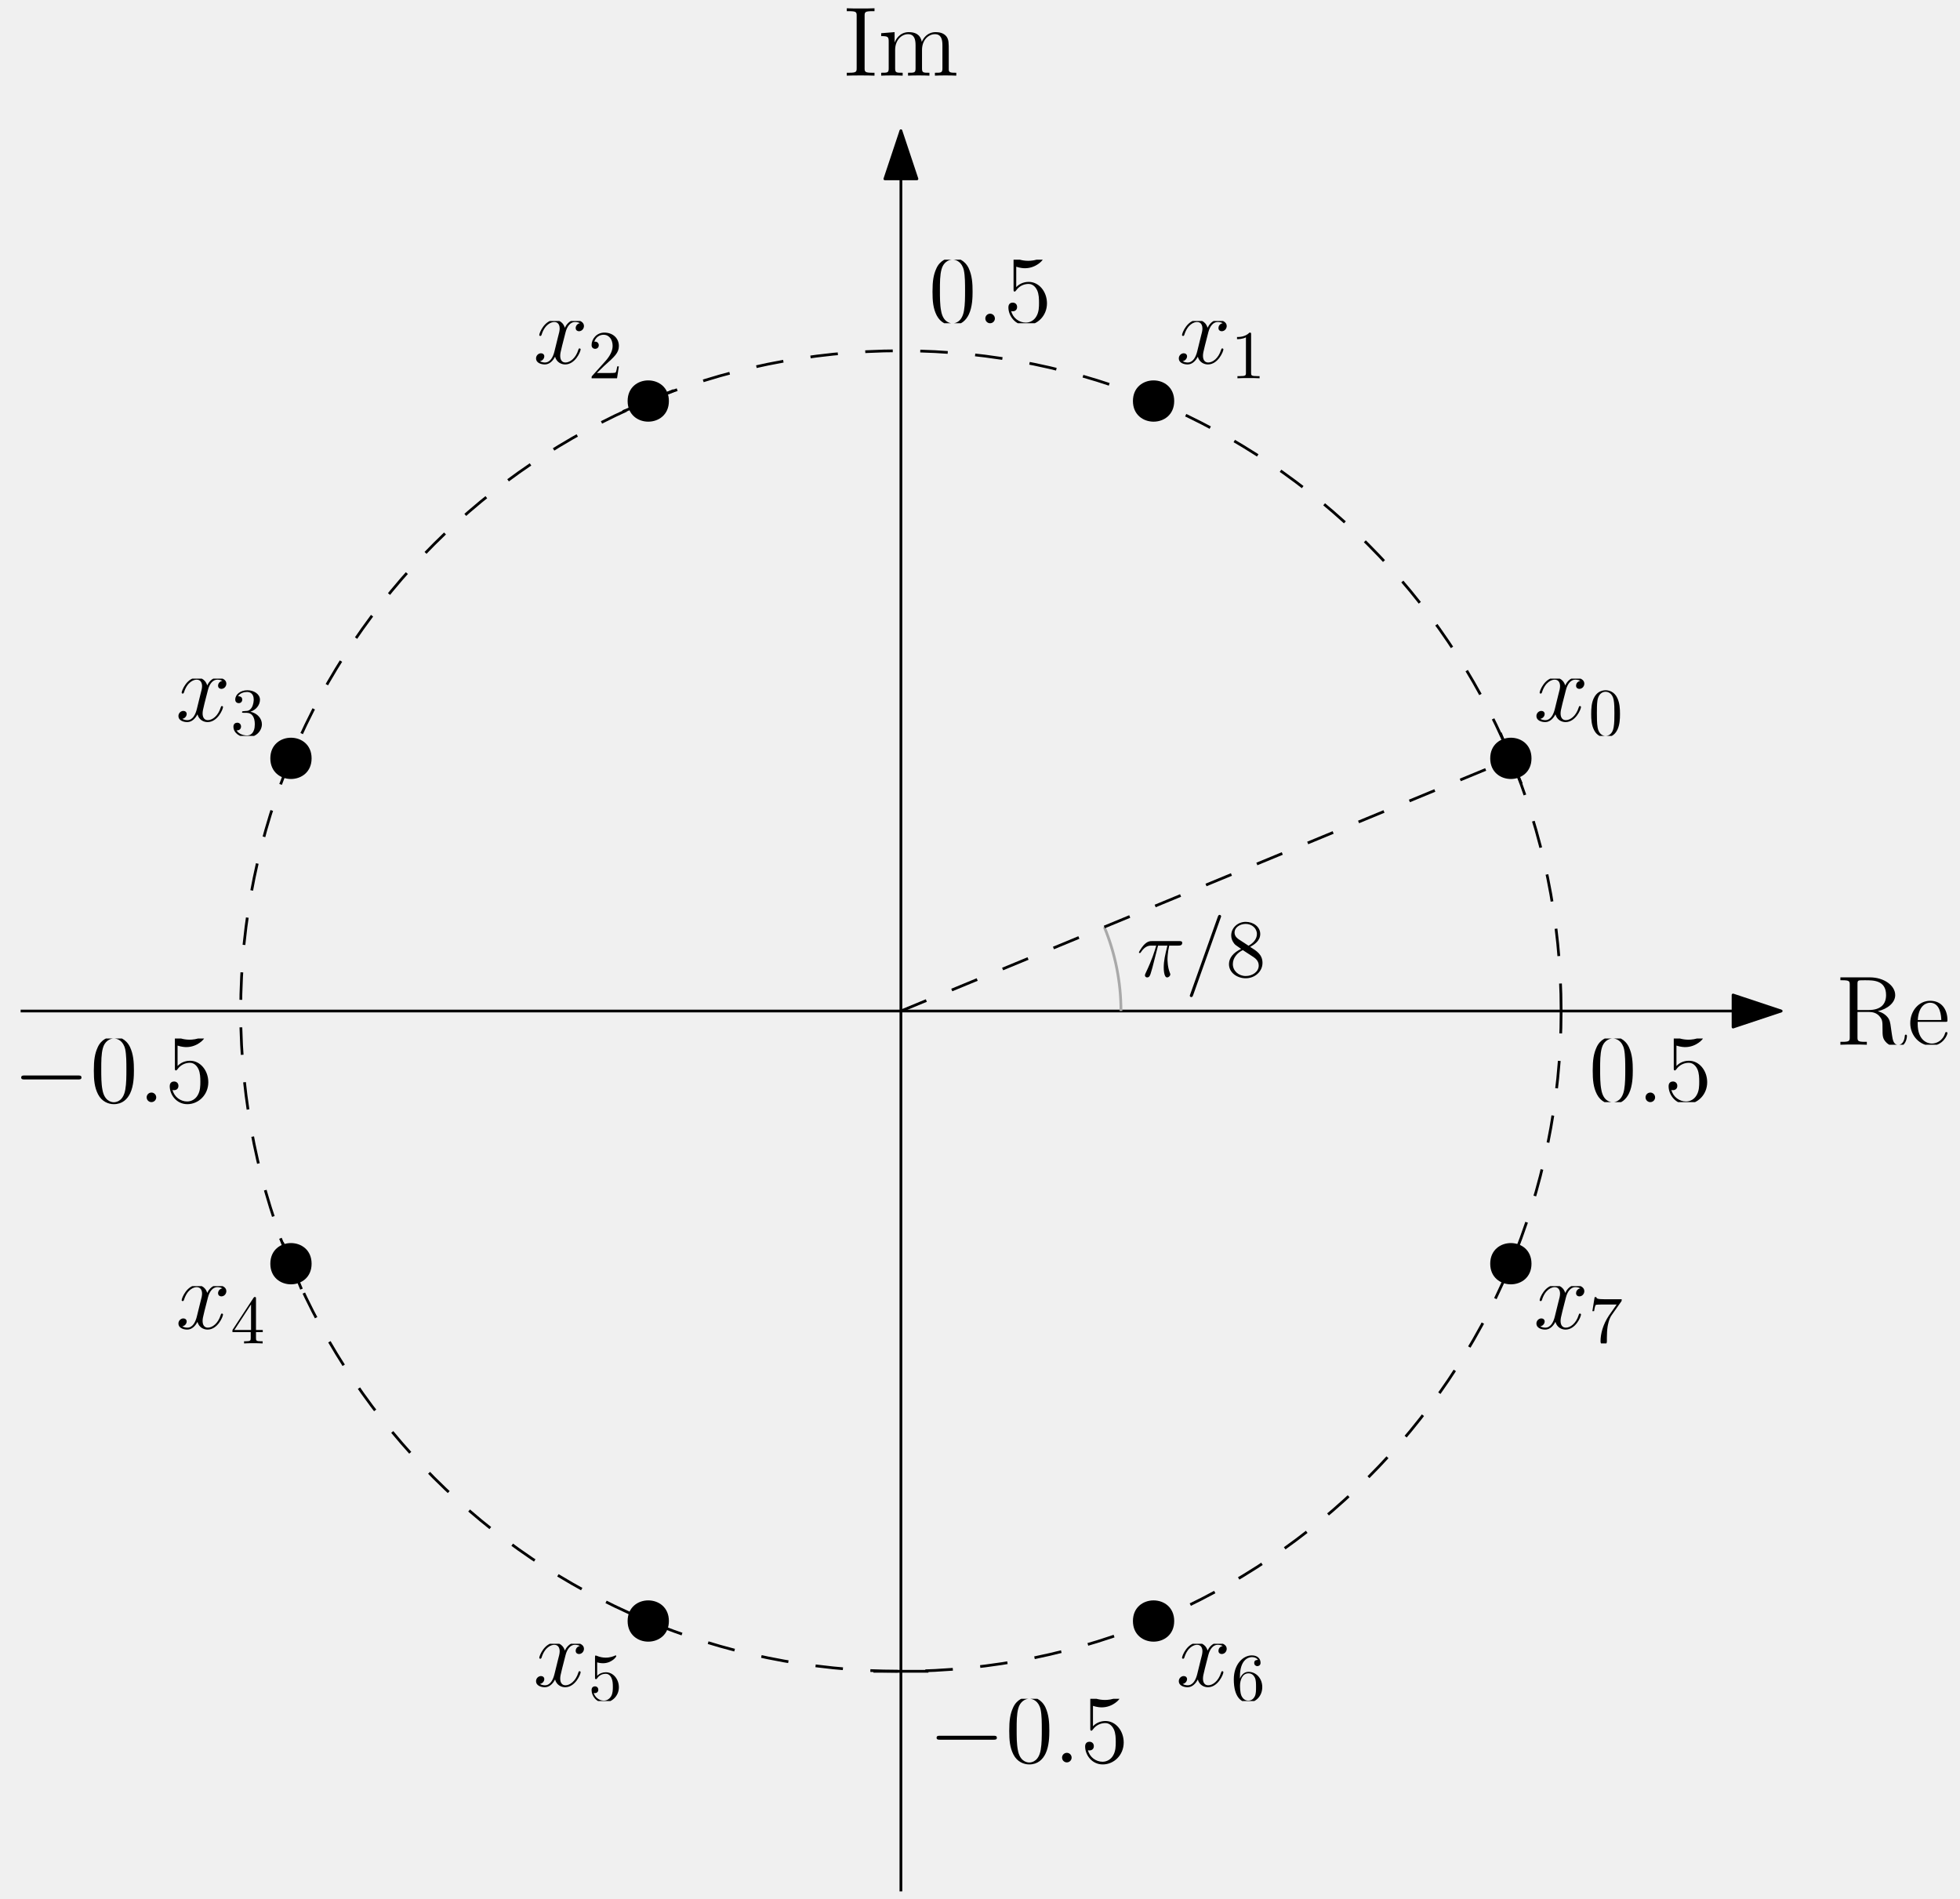
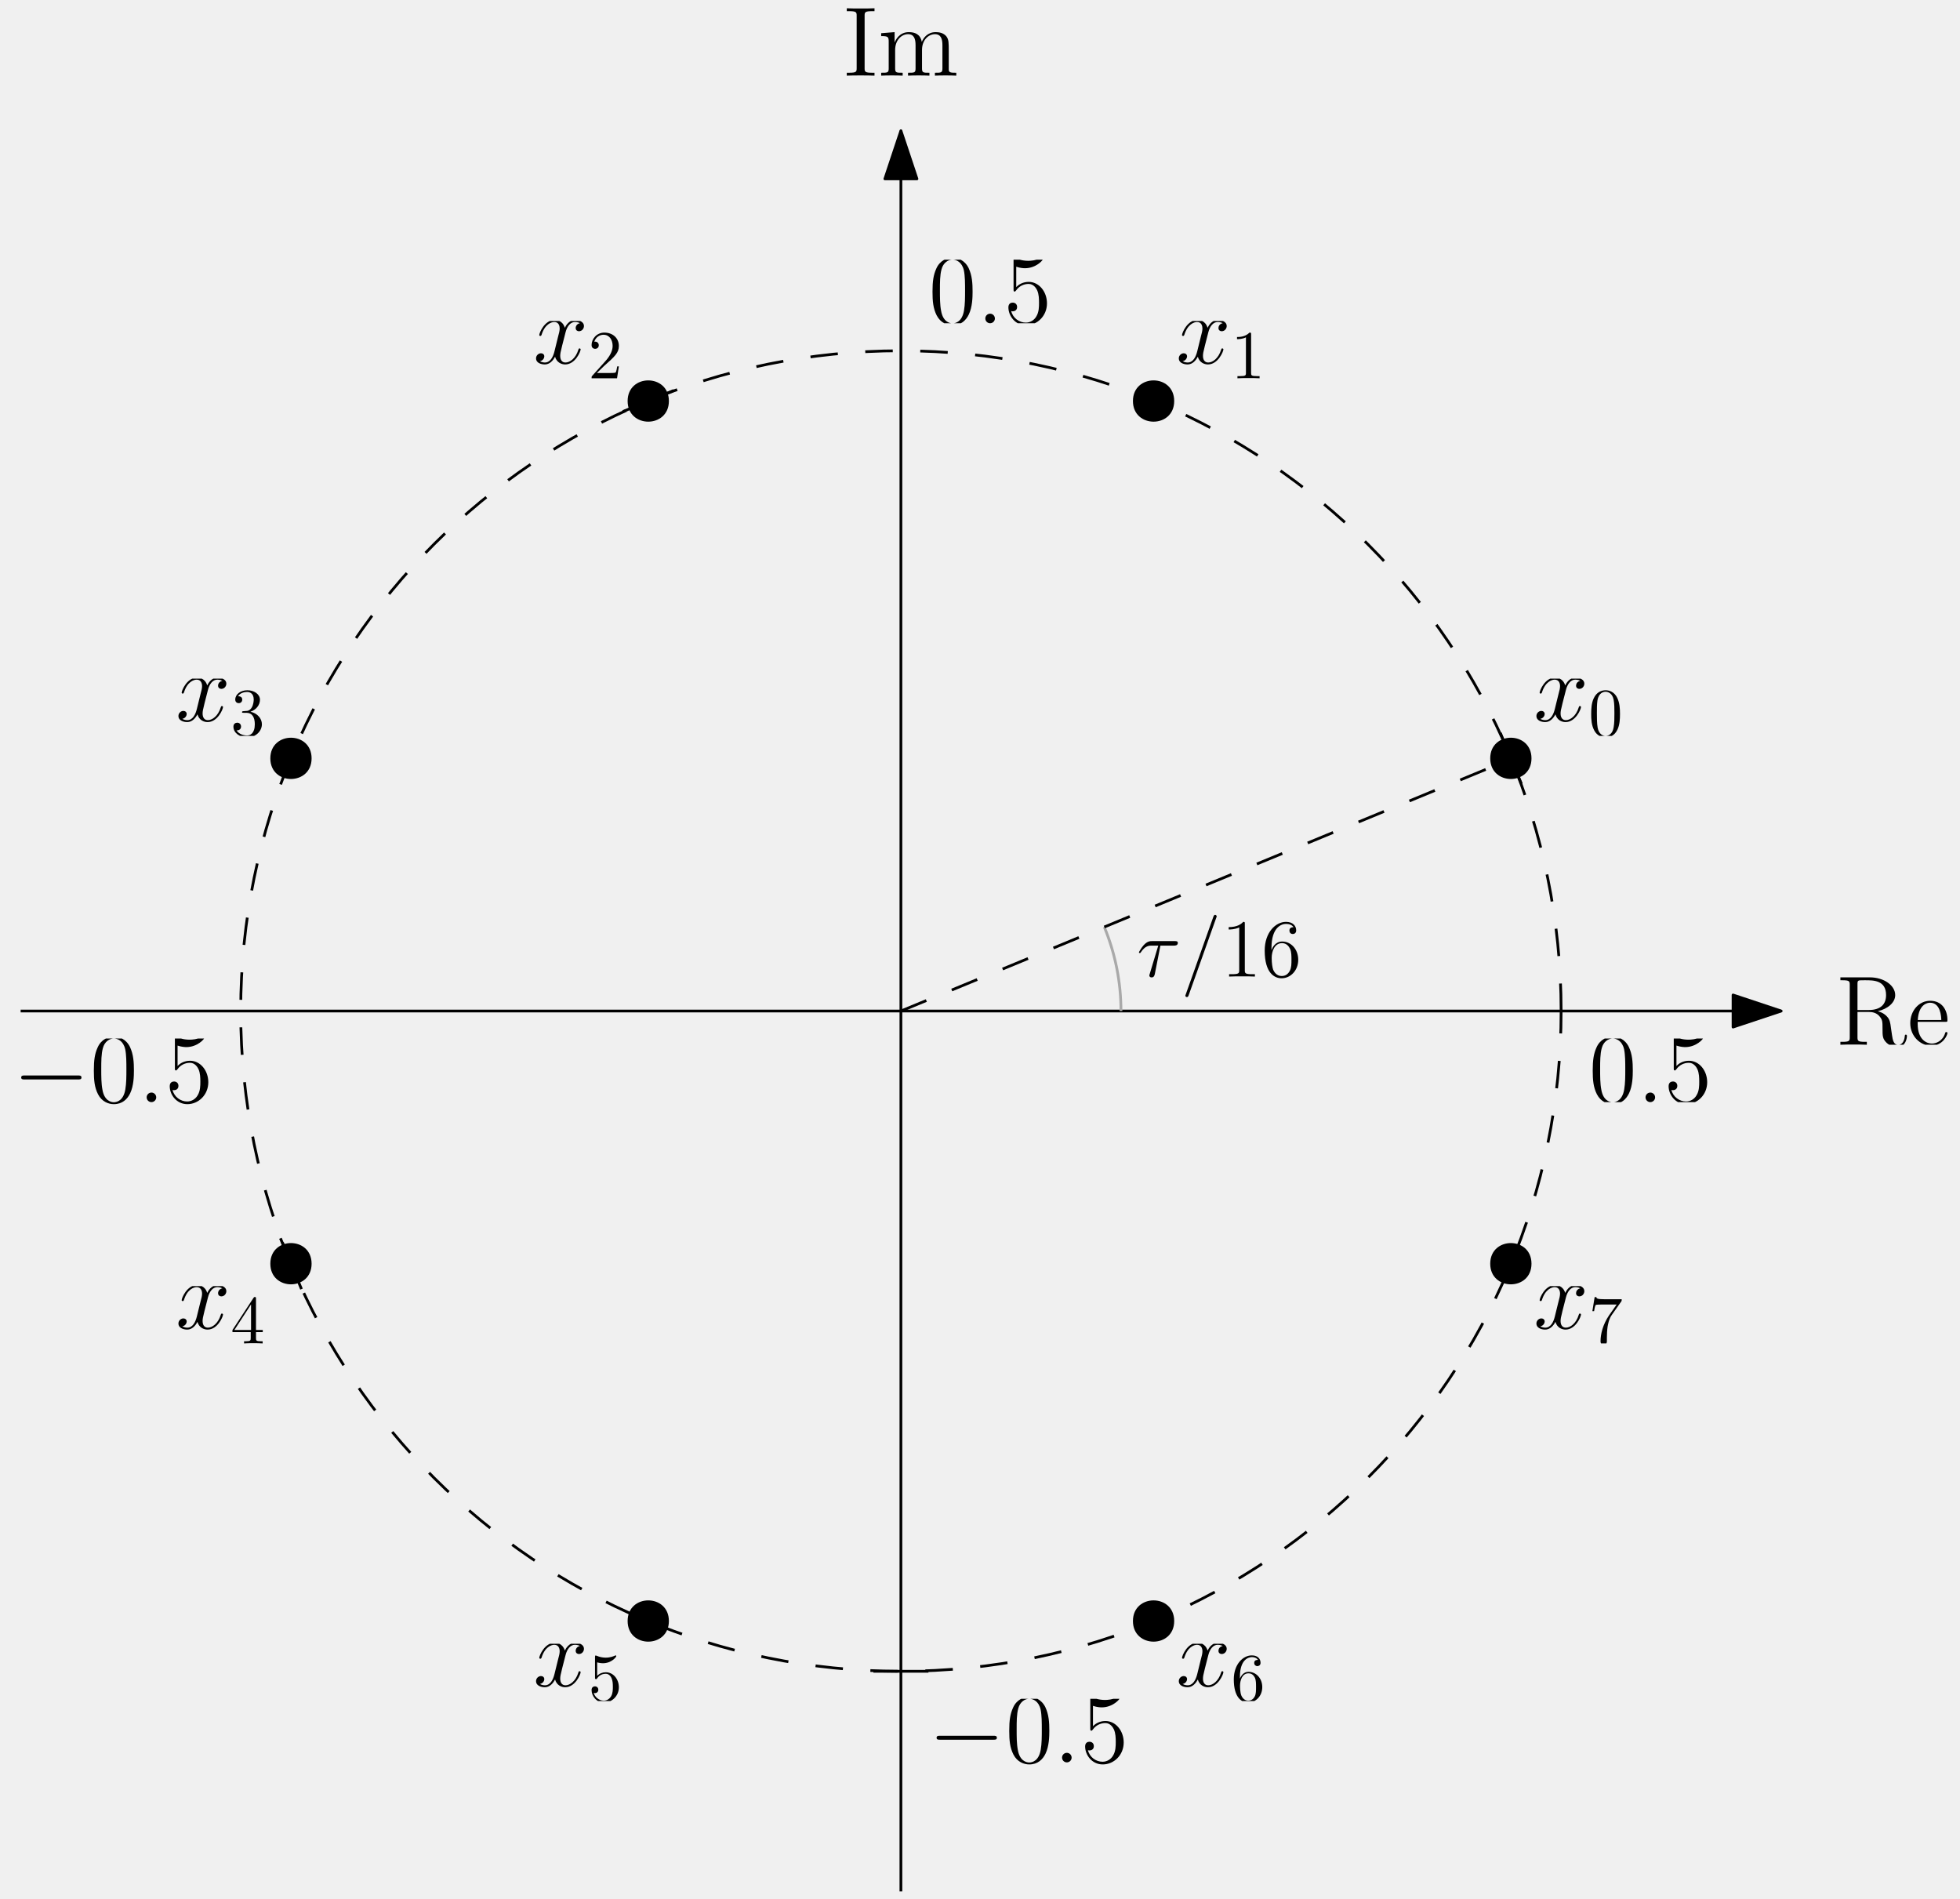
<svg xmlns="http://www.w3.org/2000/svg" xmlns:xlink="http://www.w3.org/1999/xlink" width="285" height="276" viewBox="0 0 285 276">
  <style>
      .fill { fill: black; }
      .stroke { stroke: black; }
      @media (prefers-color-scheme: dark) {
        .fill { fill: white; }
        .stroke { stroke: white; }
      }
    </style>
  <defs>
    <g>
      <g id="glyph-0-0">
        <path d="M 9.453 -3.297 C 9.703 -3.297 9.953 -3.297 9.953 -3.578 C 9.953 -3.875 9.703 -3.875 9.453 -3.875 L 1.688 -3.875 C 1.453 -3.875 1.188 -3.875 1.188 -3.578 C 1.188 -3.297 1.453 -3.297 1.688 -3.297 Z M 9.453 -3.297 " />
      </g>
      <g id="glyph-1-0">
        <path d="M 6.422 -4.594 C 6.422 -5.781 6.359 -6.938 5.844 -8.031 C 5.25 -9.219 4.219 -9.531 3.516 -9.531 C 2.688 -9.531 1.656 -9.125 1.141 -7.938 C 0.734 -7.031 0.594 -6.141 0.594 -4.594 C 0.594 -3.203 0.688 -2.156 1.203 -1.141 C 1.766 -0.047 2.75 0.297 3.5 0.297 C 4.75 0.297 5.469 -0.438 5.875 -1.281 C 6.391 -2.359 6.422 -3.766 6.422 -4.594 Z M 3.5 0.016 C 3.047 0.016 2.109 -0.25 1.844 -1.812 C 1.672 -2.672 1.672 -3.766 1.672 -4.766 C 1.672 -5.938 1.672 -7 1.906 -7.844 C 2.156 -8.812 2.891 -9.25 3.5 -9.25 C 4.047 -9.25 4.875 -8.922 5.156 -7.688 C 5.328 -6.875 5.328 -5.734 5.328 -4.766 C 5.328 -3.797 5.328 -2.719 5.172 -1.844 C 4.906 -0.266 4 0.016 3.5 0.016 Z M 3.5 0.016 " />
      </g>
      <g id="glyph-2-0">
        <path d="M 2.641 -0.688 C 2.641 -1.109 2.297 -1.391 1.953 -1.391 C 1.531 -1.391 1.25 -1.047 1.25 -0.703 C 1.25 -0.281 1.594 0 1.938 0 C 2.359 0 2.641 -0.344 2.641 -0.688 Z M 2.641 -0.688 " />
      </g>
      <g id="glyph-3-0">
        <path d="M 1.844 -8.219 C 2.453 -8.016 2.953 -8 3.109 -8 C 4.734 -8 5.766 -9.188 5.766 -9.391 C 5.766 -9.453 5.734 -9.531 5.656 -9.531 C 5.625 -9.531 5.594 -9.531 5.469 -9.469 C 4.656 -9.125 3.969 -9.078 3.594 -9.078 C 2.656 -9.078 1.984 -9.359 1.703 -9.484 C 1.609 -9.531 1.578 -9.531 1.562 -9.531 C 1.453 -9.531 1.453 -9.438 1.453 -9.203 L 1.453 -4.953 C 1.453 -4.688 1.453 -4.609 1.625 -4.609 C 1.688 -4.609 1.703 -4.625 1.844 -4.797 C 2.25 -5.375 2.922 -5.719 3.641 -5.719 C 4.406 -5.719 4.781 -5.016 4.891 -4.781 C 5.141 -4.219 5.156 -3.516 5.156 -2.969 C 5.156 -2.422 5.156 -1.609 4.75 -0.969 C 4.438 -0.438 3.875 -0.094 3.234 -0.094 C 2.297 -0.094 1.359 -0.734 1.109 -1.781 C 1.172 -1.75 1.266 -1.734 1.328 -1.734 C 1.578 -1.734 1.969 -1.875 1.969 -2.359 C 1.969 -2.766 1.688 -3 1.328 -3 C 1.078 -3 0.703 -2.875 0.703 -2.312 C 0.703 -1.094 1.672 0.297 3.266 0.297 C 4.891 0.297 6.312 -1.062 6.312 -2.891 C 6.312 -4.594 5.156 -6.016 3.656 -6.016 C 2.844 -6.016 2.203 -5.656 1.844 -5.25 Z M 1.844 -8.219 " />
      </g>
      <g id="glyph-4-0">
        <path d="M 6.422 -4.594 C 6.422 -5.781 6.359 -6.938 5.844 -8.031 C 5.25 -9.219 4.219 -9.531 3.516 -9.531 C 2.688 -9.531 1.656 -9.125 1.141 -7.938 C 0.734 -7.031 0.594 -6.141 0.594 -4.594 C 0.594 -3.203 0.688 -2.156 1.203 -1.141 C 1.766 -0.047 2.75 0.297 3.5 0.297 C 4.75 0.297 5.469 -0.438 5.875 -1.281 C 6.391 -2.359 6.422 -3.766 6.422 -4.594 Z M 3.5 0.016 C 3.047 0.016 2.109 -0.25 1.844 -1.812 C 1.672 -2.672 1.672 -3.766 1.672 -4.766 C 1.672 -5.938 1.672 -7 1.906 -7.844 C 2.156 -8.812 2.891 -9.25 3.5 -9.25 C 4.047 -9.25 4.875 -8.922 5.156 -7.688 C 5.328 -6.875 5.328 -5.734 5.328 -4.766 C 5.328 -3.797 5.328 -2.719 5.172 -1.844 C 4.906 -0.266 4 0.016 3.5 0.016 Z M 3.5 0.016 " />
      </g>
      <g id="glyph-5-0">
        <path d="M 2.641 -0.688 C 2.641 -1.109 2.297 -1.391 1.953 -1.391 C 1.531 -1.391 1.25 -1.047 1.25 -0.703 C 1.25 -0.281 1.594 0 1.938 0 C 2.359 0 2.641 -0.344 2.641 -0.688 Z M 2.641 -0.688 " />
      </g>
      <g id="glyph-6-0">
        <path d="M 1.844 -8.219 C 2.453 -8.016 2.953 -8 3.109 -8 C 4.734 -8 5.766 -9.188 5.766 -9.391 C 5.766 -9.453 5.734 -9.531 5.656 -9.531 C 5.625 -9.531 5.594 -9.531 5.469 -9.469 C 4.656 -9.125 3.969 -9.078 3.594 -9.078 C 2.656 -9.078 1.984 -9.359 1.703 -9.484 C 1.609 -9.531 1.578 -9.531 1.562 -9.531 C 1.453 -9.531 1.453 -9.438 1.453 -9.203 L 1.453 -4.953 C 1.453 -4.688 1.453 -4.609 1.625 -4.609 C 1.688 -4.609 1.703 -4.625 1.844 -4.797 C 2.25 -5.375 2.922 -5.719 3.641 -5.719 C 4.406 -5.719 4.781 -5.016 4.891 -4.781 C 5.141 -4.219 5.156 -3.516 5.156 -2.969 C 5.156 -2.422 5.156 -1.609 4.75 -0.969 C 4.438 -0.438 3.875 -0.094 3.234 -0.094 C 2.297 -0.094 1.359 -0.734 1.109 -1.781 C 1.172 -1.75 1.266 -1.734 1.328 -1.734 C 1.578 -1.734 1.969 -1.875 1.969 -2.359 C 1.969 -2.766 1.688 -3 1.328 -3 C 1.078 -3 0.703 -2.875 0.703 -2.312 C 0.703 -1.094 1.672 0.297 3.266 0.297 C 4.891 0.297 6.312 -1.062 6.312 -2.891 C 6.312 -4.594 5.156 -6.016 3.656 -6.016 C 2.844 -6.016 2.203 -5.656 1.844 -5.25 Z M 1.844 -8.219 " />
      </g>
      <g id="glyph-7-0">
        <path d="M 6.047 -4.875 C 7.469 -5.203 8.578 -6.109 8.578 -7.219 C 8.578 -8.609 6.953 -9.797 4.891 -9.797 L 0.609 -9.797 L 0.609 -9.375 L 0.891 -9.375 C 1.922 -9.375 1.969 -9.234 1.969 -8.703 L 1.969 -1.094 C 1.969 -0.562 1.922 -0.422 0.891 -0.422 L 0.609 -0.422 L 0.609 0 C 0.938 -0.031 2.109 -0.031 2.531 -0.031 C 2.938 -0.031 4.125 -0.031 4.453 0 L 4.453 -0.422 L 4.172 -0.422 C 3.141 -0.422 3.094 -0.562 3.094 -1.094 L 3.094 -4.766 L 4.766 -4.766 C 5.328 -4.766 5.859 -4.609 6.234 -4.203 C 6.734 -3.656 6.734 -3.359 6.734 -2.359 C 6.734 -1.234 6.734 -0.859 7.359 -0.25 C 7.578 -0.031 8.172 0.297 8.984 0.297 C 10.094 0.297 10.281 -0.953 10.281 -1.25 C 10.281 -1.328 10.281 -1.469 10.125 -1.469 C 9.984 -1.469 9.984 -1.375 9.969 -1.234 C 9.891 -0.375 9.484 0.016 9.016 0.016 C 8.359 0.016 8.219 -0.656 8.109 -1.422 C 8.094 -1.516 8 -2.141 7.953 -2.5 C 7.859 -3.219 7.797 -3.672 7.375 -4.109 C 7.219 -4.281 6.844 -4.656 6.047 -4.875 Z M 4.703 -5.047 L 3.094 -5.047 L 3.094 -8.812 C 3.094 -9.141 3.094 -9.312 3.406 -9.359 C 3.531 -9.375 3.953 -9.375 4.25 -9.375 C 5.406 -9.375 7.25 -9.375 7.25 -7.219 C 7.25 -5.969 6.562 -5.047 4.703 -5.047 Z M 4.703 -5.047 " />
      </g>
      <g id="glyph-7-1">
        <path d="M 5.5 -3.328 C 5.812 -3.328 5.844 -3.328 5.844 -3.594 C 5.844 -5.047 5.062 -6.391 3.328 -6.391 C 1.688 -6.391 0.438 -4.922 0.438 -3.141 C 0.438 -1.25 1.891 0.141 3.484 0.141 C 5.188 0.141 5.844 -1.406 5.844 -1.703 C 5.844 -1.797 5.766 -1.844 5.688 -1.844 C 5.562 -1.844 5.531 -1.781 5.516 -1.703 C 5.141 -0.5 4.172 -0.172 3.578 -0.172 C 2.969 -0.172 1.516 -0.578 1.516 -3.062 L 1.516 -3.328 Z M 1.531 -3.594 C 1.656 -5.859 2.906 -6.109 3.312 -6.109 C 4.844 -6.109 4.938 -4.094 4.953 -3.594 Z M 1.531 -3.594 " />
      </g>
      <g id="glyph-7-2">
        <path d="M 3.109 -8.703 C 3.109 -9.234 3.156 -9.375 4.234 -9.375 L 4.547 -9.375 L 4.547 -9.797 C 4.203 -9.766 2.969 -9.766 2.531 -9.766 C 2.109 -9.766 0.859 -9.766 0.516 -9.797 L 0.516 -9.375 L 0.828 -9.375 C 1.906 -9.375 1.953 -9.234 1.953 -8.703 L 1.953 -1.094 C 1.953 -0.562 1.906 -0.422 0.828 -0.422 L 0.516 -0.422 L 0.516 0 C 0.859 -0.031 2.094 -0.031 2.531 -0.031 C 2.953 -0.031 4.203 -0.031 4.547 0 L 4.547 -0.422 L 4.234 -0.422 C 3.156 -0.422 3.109 -0.562 3.109 -1.094 Z M 3.109 -8.703 " />
      </g>
      <g id="glyph-7-3">
        <path d="M 10.281 -3.484 C 10.281 -4.812 10.281 -5.219 9.953 -5.688 C 9.531 -6.234 8.859 -6.328 8.375 -6.328 C 7.188 -6.328 6.578 -5.469 6.359 -4.906 C 6.156 -6.016 5.375 -6.328 4.469 -6.328 C 3.078 -6.328 2.531 -5.141 2.422 -4.844 L 2.406 -4.844 L 2.406 -6.328 L 0.453 -6.172 L 0.453 -5.75 C 1.438 -5.75 1.547 -5.656 1.547 -4.953 L 1.547 -1.062 C 1.547 -0.422 1.391 -0.422 0.453 -0.422 L 0.453 0 C 0.828 -0.031 1.609 -0.031 2.016 -0.031 C 2.422 -0.031 3.203 -0.031 3.578 0 L 3.578 -0.422 C 2.656 -0.422 2.484 -0.422 2.484 -1.062 L 2.484 -3.734 C 2.484 -5.234 3.469 -6.031 4.359 -6.031 C 5.25 -6.031 5.453 -5.312 5.453 -4.438 L 5.453 -1.062 C 5.453 -0.422 5.297 -0.422 4.359 -0.422 L 4.359 0 C 4.734 -0.031 5.516 -0.031 5.906 -0.031 C 6.328 -0.031 7.094 -0.031 7.469 0 L 7.469 -0.422 C 6.562 -0.422 6.391 -0.422 6.391 -1.062 L 6.391 -3.734 C 6.391 -5.234 7.375 -6.031 8.266 -6.031 C 9.156 -6.031 9.359 -5.312 9.359 -4.438 L 9.359 -1.062 C 9.359 -0.422 9.188 -0.422 8.266 -0.422 L 8.266 0 C 8.641 -0.031 9.406 -0.031 9.812 -0.031 C 10.234 -0.031 11 -0.031 11.375 0 L 11.375 -0.422 C 10.656 -0.422 10.297 -0.422 10.281 -0.844 Z M 10.281 -3.484 " />
      </g>
      <g id="glyph-8-0">
        <path d="M 6.797 -5.859 C 6.344 -5.766 6.172 -5.422 6.172 -5.156 C 6.172 -4.812 6.438 -4.688 6.641 -4.688 C 7.078 -4.688 7.375 -5.062 7.375 -5.453 C 7.375 -6.047 6.688 -6.328 6.078 -6.328 C 5.203 -6.328 4.719 -5.469 4.594 -5.188 C 4.266 -6.266 3.375 -6.328 3.109 -6.328 C 1.656 -6.328 0.875 -4.453 0.875 -4.125 C 0.875 -4.078 0.938 -4 1.031 -4 C 1.141 -4 1.172 -4.094 1.203 -4.141 C 1.688 -5.734 2.656 -6.031 3.062 -6.031 C 3.719 -6.031 3.844 -5.438 3.844 -5.094 C 3.844 -4.781 3.766 -4.453 3.578 -3.766 L 3.094 -1.797 C 2.891 -0.938 2.469 -0.141 1.703 -0.141 C 1.641 -0.141 1.281 -0.141 0.969 -0.328 C 1.484 -0.438 1.609 -0.859 1.609 -1.031 C 1.609 -1.312 1.391 -1.484 1.125 -1.484 C 0.781 -1.484 0.406 -1.188 0.406 -0.734 C 0.406 -0.125 1.078 0.141 1.688 0.141 C 2.375 0.141 2.875 -0.406 3.172 -0.984 C 3.406 -0.141 4.109 0.141 4.641 0.141 C 6.109 0.141 6.891 -1.734 6.891 -2.047 C 6.891 -2.125 6.828 -2.188 6.734 -2.188 C 6.609 -2.188 6.594 -2.109 6.562 -2 C 6.172 -0.734 5.328 -0.141 4.688 -0.141 C 4.188 -0.141 3.922 -0.516 3.922 -1.109 C 3.922 -1.422 3.969 -1.656 4.203 -2.594 L 4.703 -4.547 C 4.922 -5.406 5.406 -6.031 6.062 -6.031 C 6.094 -6.031 6.5 -6.031 6.797 -5.859 Z M 6.797 -5.859 " />
      </g>
      <g id="glyph-9-0">
        <path d="M 4.578 -3.188 C 4.578 -3.984 4.531 -4.781 4.188 -5.516 C 3.734 -6.484 2.906 -6.641 2.5 -6.641 C 1.891 -6.641 1.172 -6.375 0.75 -5.453 C 0.438 -4.766 0.391 -3.984 0.391 -3.188 C 0.391 -2.438 0.422 -1.547 0.844 -0.781 C 1.266 0.016 2 0.219 2.484 0.219 C 3.016 0.219 3.781 0.016 4.219 -0.938 C 4.531 -1.625 4.578 -2.406 4.578 -3.188 Z M 2.484 0 C 2.094 0 1.5 -0.25 1.328 -1.203 C 1.219 -1.797 1.219 -2.719 1.219 -3.312 C 1.219 -3.953 1.219 -4.609 1.297 -5.141 C 1.484 -6.328 2.234 -6.422 2.484 -6.422 C 2.812 -6.422 3.469 -6.234 3.656 -5.25 C 3.766 -4.688 3.766 -3.938 3.766 -3.312 C 3.766 -2.562 3.766 -1.891 3.656 -1.25 C 3.5 -0.297 2.938 0 2.484 0 Z M 2.484 0 " />
      </g>
      <g id="glyph-9-1">
        <path d="M 2.938 -6.375 C 2.938 -6.625 2.938 -6.641 2.703 -6.641 C 2.078 -6 1.203 -6 0.891 -6 L 0.891 -5.688 C 1.094 -5.688 1.672 -5.688 2.188 -5.953 L 2.188 -0.781 C 2.188 -0.422 2.156 -0.312 1.266 -0.312 L 0.953 -0.312 L 0.953 0 C 1.297 -0.031 2.156 -0.031 2.562 -0.031 C 2.953 -0.031 3.828 -0.031 4.172 0 L 4.172 -0.312 L 3.859 -0.312 C 2.953 -0.312 2.938 -0.422 2.938 -0.781 Z M 2.938 -6.375 " />
      </g>
      <g id="glyph-9-2">
        <path d="M 1.266 -0.766 L 2.328 -1.797 C 3.875 -3.172 4.469 -3.703 4.469 -4.703 C 4.469 -5.844 3.578 -6.641 2.359 -6.641 C 1.234 -6.641 0.5 -5.719 0.5 -4.828 C 0.5 -4.281 1 -4.281 1.031 -4.281 C 1.203 -4.281 1.547 -4.391 1.547 -4.812 C 1.547 -5.062 1.359 -5.328 1.016 -5.328 C 0.938 -5.328 0.922 -5.328 0.891 -5.312 C 1.109 -5.969 1.656 -6.328 2.234 -6.328 C 3.141 -6.328 3.562 -5.516 3.562 -4.703 C 3.562 -3.906 3.078 -3.125 2.516 -2.5 L 0.609 -0.375 C 0.5 -0.266 0.5 -0.234 0.5 0 L 4.203 0 L 4.469 -1.734 L 4.234 -1.734 C 4.172 -1.438 4.109 -1 4 -0.844 C 3.938 -0.766 3.281 -0.766 3.062 -0.766 Z M 1.266 -0.766 " />
      </g>
      <g id="glyph-9-3">
        <path d="M 2.891 -3.516 C 3.703 -3.781 4.281 -4.469 4.281 -5.266 C 4.281 -6.078 3.406 -6.641 2.453 -6.641 C 1.453 -6.641 0.688 -6.047 0.688 -5.281 C 0.688 -4.953 0.906 -4.766 1.203 -4.766 C 1.5 -4.766 1.703 -4.984 1.703 -5.281 C 1.703 -5.766 1.234 -5.766 1.094 -5.766 C 1.391 -6.266 2.047 -6.391 2.406 -6.391 C 2.828 -6.391 3.375 -6.172 3.375 -5.281 C 3.375 -5.156 3.344 -4.578 3.094 -4.141 C 2.797 -3.656 2.453 -3.625 2.203 -3.625 C 2.125 -3.609 1.891 -3.594 1.812 -3.594 C 1.734 -3.578 1.672 -3.562 1.672 -3.469 C 1.672 -3.359 1.734 -3.359 1.906 -3.359 L 2.344 -3.359 C 3.156 -3.359 3.531 -2.688 3.531 -1.703 C 3.531 -0.344 2.844 -0.062 2.406 -0.062 C 1.969 -0.062 1.219 -0.234 0.875 -0.812 C 1.219 -0.766 1.531 -0.984 1.531 -1.359 C 1.531 -1.719 1.266 -1.922 0.984 -1.922 C 0.734 -1.922 0.422 -1.781 0.422 -1.344 C 0.422 -0.438 1.344 0.219 2.438 0.219 C 3.656 0.219 4.562 -0.688 4.562 -1.703 C 4.562 -2.516 3.922 -3.297 2.891 -3.516 Z M 2.891 -3.516 " />
      </g>
      <g id="glyph-9-4">
        <path d="M 2.938 -1.641 L 2.938 -0.781 C 2.938 -0.422 2.906 -0.312 2.172 -0.312 L 1.969 -0.312 L 1.969 0 C 2.375 -0.031 2.891 -0.031 3.312 -0.031 C 3.734 -0.031 4.25 -0.031 4.672 0 L 4.672 -0.312 L 4.453 -0.312 C 3.719 -0.312 3.703 -0.422 3.703 -0.781 L 3.703 -1.641 L 4.688 -1.641 L 4.688 -1.953 L 3.703 -1.953 L 3.703 -6.484 C 3.703 -6.688 3.703 -6.75 3.531 -6.75 C 3.453 -6.75 3.422 -6.75 3.344 -6.625 L 0.281 -1.953 L 0.281 -1.641 Z M 2.984 -1.953 L 0.562 -1.953 L 2.984 -5.672 Z M 2.984 -1.953 " />
      </g>
      <g id="glyph-9-5">
        <path d="M 4.469 -2 C 4.469 -3.188 3.656 -4.188 2.578 -4.188 C 2.109 -4.188 1.672 -4.031 1.312 -3.672 L 1.312 -5.625 C 1.516 -5.562 1.844 -5.5 2.156 -5.5 C 3.391 -5.5 4.094 -6.406 4.094 -6.531 C 4.094 -6.594 4.062 -6.641 3.984 -6.641 C 3.984 -6.641 3.953 -6.641 3.906 -6.609 C 3.703 -6.516 3.219 -6.312 2.547 -6.312 C 2.156 -6.312 1.688 -6.391 1.219 -6.594 C 1.141 -6.625 1.125 -6.625 1.109 -6.625 C 1 -6.625 1 -6.547 1 -6.391 L 1 -3.438 C 1 -3.266 1 -3.188 1.141 -3.188 C 1.219 -3.188 1.234 -3.203 1.281 -3.266 C 1.391 -3.422 1.75 -3.969 2.562 -3.969 C 3.078 -3.969 3.328 -3.516 3.406 -3.328 C 3.562 -2.953 3.594 -2.578 3.594 -2.078 C 3.594 -1.719 3.594 -1.125 3.344 -0.703 C 3.109 -0.312 2.734 -0.062 2.281 -0.062 C 1.562 -0.062 0.984 -0.594 0.812 -1.172 C 0.844 -1.172 0.875 -1.156 0.984 -1.156 C 1.312 -1.156 1.484 -1.406 1.484 -1.641 C 1.484 -1.891 1.312 -2.141 0.984 -2.141 C 0.844 -2.141 0.5 -2.062 0.5 -1.609 C 0.5 -0.75 1.188 0.219 2.297 0.219 C 3.453 0.219 4.469 -0.734 4.469 -2 Z M 4.469 -2 " />
      </g>
      <g id="glyph-9-6">
        <path d="M 1.312 -3.266 L 1.312 -3.516 C 1.312 -6.031 2.547 -6.391 3.062 -6.391 C 3.297 -6.391 3.719 -6.328 3.938 -5.984 C 3.781 -5.984 3.391 -5.984 3.391 -5.547 C 3.391 -5.234 3.625 -5.078 3.844 -5.078 C 4 -5.078 4.312 -5.172 4.312 -5.562 C 4.312 -6.156 3.875 -6.641 3.047 -6.641 C 1.766 -6.641 0.422 -5.359 0.422 -3.156 C 0.422 -0.484 1.578 0.219 2.5 0.219 C 3.609 0.219 4.562 -0.719 4.562 -2.031 C 4.562 -3.297 3.672 -4.25 2.562 -4.25 C 1.891 -4.25 1.516 -3.75 1.312 -3.266 Z M 2.5 -0.062 C 1.875 -0.062 1.578 -0.656 1.516 -0.812 C 1.328 -1.281 1.328 -2.078 1.328 -2.25 C 1.328 -3.031 1.656 -4.031 2.547 -4.031 C 2.719 -4.031 3.172 -4.031 3.484 -3.406 C 3.656 -3.047 3.656 -2.531 3.656 -2.047 C 3.656 -1.562 3.656 -1.062 3.484 -0.703 C 3.188 -0.109 2.734 -0.062 2.5 -0.062 Z M 2.5 -0.062 " />
      </g>
      <g id="glyph-9-7">
        <path d="M 4.75 -6.078 C 4.828 -6.188 4.828 -6.203 4.828 -6.422 L 2.406 -6.422 C 1.203 -6.422 1.172 -6.547 1.141 -6.734 L 0.891 -6.734 L 0.562 -4.688 L 0.812 -4.688 C 0.844 -4.844 0.922 -5.469 1.062 -5.594 C 1.125 -5.656 1.906 -5.656 2.031 -5.656 L 4.094 -5.656 C 3.984 -5.5 3.203 -4.406 2.984 -4.078 C 2.078 -2.734 1.75 -1.344 1.75 -0.328 C 1.75 -0.234 1.75 0.219 2.219 0.219 C 2.672 0.219 2.672 -0.234 2.672 -0.328 L 2.672 -0.844 C 2.672 -1.391 2.703 -1.938 2.781 -2.469 C 2.828 -2.703 2.953 -3.562 3.406 -4.172 Z M 4.75 -6.078 " />
      </g>
      <g id="glyph-10-0">
-         <path d="M 3.094 -4.5 L 4.453 -4.5 C 4.125 -3.172 3.922 -2.297 3.922 -1.344 C 3.922 -1.172 3.922 0.125 4.406 0.125 C 4.656 0.125 4.875 -0.109 4.875 -0.312 C 4.875 -0.375 4.875 -0.391 4.797 -0.578 C 4.469 -1.406 4.469 -2.422 4.469 -2.516 C 4.469 -2.578 4.469 -3.438 4.719 -4.5 L 6.062 -4.5 C 6.219 -4.5 6.609 -4.5 6.609 -4.891 C 6.609 -5.156 6.391 -5.156 6.172 -5.156 L 2.234 -5.156 C 1.953 -5.156 1.547 -5.156 1 -4.562 C 0.688 -4.219 0.312 -3.578 0.312 -3.516 C 0.312 -3.438 0.375 -3.422 0.438 -3.422 C 0.531 -3.422 0.531 -3.453 0.594 -3.531 C 1.219 -4.5 1.844 -4.5 2.141 -4.5 L 2.828 -4.5 C 2.562 -3.609 2.266 -2.562 1.281 -0.484 C 1.188 -0.281 1.188 -0.266 1.188 -0.188 C 1.188 0.062 1.406 0.125 1.5 0.125 C 1.859 0.125 1.953 -0.188 2.094 -0.688 C 2.281 -1.297 2.281 -1.328 2.406 -1.812 Z M 3.094 -4.5 " />
+         <path d="M 3.438 -4.5 L 5.422 -4.5 C 5.562 -4.5 5.969 -4.5 5.969 -4.891 C 5.969 -5.156 5.734 -5.156 5.516 -5.156 L 2.234 -5.156 C 1.953 -5.156 1.547 -5.156 1 -4.562 C 0.688 -4.219 0.312 -3.578 0.312 -3.516 C 0.312 -3.438 0.375 -3.422 0.438 -3.422 C 0.531 -3.422 0.531 -3.453 0.594 -3.531 C 1.219 -4.5 1.844 -4.5 2.141 -4.5 L 3.125 -4.5 L 1.891 -0.406 C 1.828 -0.234 1.828 -0.203 1.828 -0.172 C 1.828 -0.031 1.906 0.125 2.156 0.125 C 2.516 0.125 2.578 -0.188 2.625 -0.375 Z M 3.438 -4.5 " />
      </g>
      <g id="glyph-10-1">
        <path d="M 5.125 -8.516 C 5.125 -8.531 5.203 -8.719 5.203 -8.734 C 5.203 -8.875 5.078 -8.969 4.984 -8.969 C 4.922 -8.969 4.812 -8.969 4.719 -8.703 L 0.719 2.547 C 0.719 2.562 0.641 2.734 0.641 2.766 C 0.641 2.906 0.766 2.984 0.859 2.984 C 0.938 2.984 1.047 2.969 1.125 2.719 Z M 5.125 -8.516 " />
      </g>
      <g id="glyph-11-0">
-         <path d="M 3.562 -4.312 C 4.156 -4.641 5.031 -5.188 5.031 -6.188 C 5.031 -7.234 4.031 -7.953 2.922 -7.953 C 1.75 -7.953 0.812 -7.078 0.812 -5.984 C 0.812 -5.578 0.938 -5.172 1.266 -4.766 C 1.406 -4.609 1.406 -4.609 2.25 -4.016 C 1.094 -3.484 0.484 -2.672 0.484 -1.812 C 0.484 -0.531 1.703 0.25 2.922 0.25 C 4.25 0.25 5.359 -0.734 5.359 -1.984 C 5.359 -3.203 4.5 -3.734 3.562 -4.312 Z M 1.938 -5.391 C 1.781 -5.5 1.297 -5.812 1.297 -6.391 C 1.297 -7.172 2.109 -7.656 2.922 -7.656 C 3.781 -7.656 4.547 -7.047 4.547 -6.188 C 4.547 -5.453 4.016 -4.859 3.328 -4.484 Z M 2.5 -3.844 L 3.938 -2.906 C 4.25 -2.703 4.812 -2.328 4.812 -1.609 C 4.812 -0.688 3.891 -0.078 2.922 -0.078 C 1.906 -0.078 1.047 -0.812 1.047 -1.812 C 1.047 -2.734 1.719 -3.484 2.5 -3.844 Z M 2.5 -3.844 " />
+         <path d="M 3.438 -7.656 C 3.438 -7.938 3.438 -7.953 3.203 -7.953 C 2.922 -7.625 2.312 -7.188 1.094 -7.188 L 1.094 -6.844 C 1.359 -6.844 1.953 -6.844 2.625 -7.141 L 2.625 -0.922 C 2.625 -0.484 2.578 -0.344 1.531 -0.344 L 1.156 -0.344 L 1.156 0 C 1.484 -0.031 2.641 -0.031 3.031 -0.031 C 3.438 -0.031 4.578 -0.031 4.906 0 L 4.906 -0.344 L 4.531 -0.344 C 3.484 -0.344 3.438 -0.484 3.438 -0.922 Z M 3.438 -7.656 " />
+       </g>
+       <g id="glyph-11-1">
+         <path d="M 1.469 -4.156 C 1.469 -7.188 2.938 -7.656 3.578 -7.656 C 4.016 -7.656 4.453 -7.531 4.672 -7.172 C 4.531 -7.172 4.078 -7.172 4.078 -6.688 C 4.078 -6.422 4.25 -6.188 4.562 -6.188 C 4.859 -6.188 5.062 -6.375 5.062 -6.719 C 5.062 -7.344 4.609 -7.953 3.578 -7.953 C 2.062 -7.953 0.484 -6.406 0.484 -3.781 C 0.484 -0.484 1.922 0.25 2.938 0.25 C 4.25 0.25 5.359 -0.891 5.359 -2.438 C 5.359 -4.031 4.25 -5.094 3.047 -5.094 C 1.984 -5.094 1.594 -4.172 1.469 -3.844 Z M 2.938 -0.078 C 2.188 -0.078 1.828 -0.734 1.719 -0.984 C 1.609 -1.297 1.5 -1.891 1.5 -2.719 C 1.5 -3.672 1.922 -4.859 3 -4.859 C 3.656 -4.859 4 -4.406 4.188 -4 C 4.375 -3.562 4.375 -2.969 4.375 -2.453 C 4.375 -1.844 4.375 -1.297 4.141 -0.844 C 3.844 -0.281 3.422 -0.078 2.938 -0.078 Z M 2.938 -0.078 " />
      </g>
    </g>
    <clipPath id="clip-0">
      <path clip-rule="nonzero" d="M 13 151 L 20 151 L 20 161 L 13 161 Z M 13 151 " />
    </clipPath>
    <clipPath id="clip-1">
      <path clip-rule="nonzero" d="M 24 151 L 31 151 L 31 161 L 24 161 Z M 24 151 " />
    </clipPath>
    <clipPath id="clip-2">
      <path clip-rule="nonzero" d="M 231 151 L 238 151 L 238 160.246 L 231 160.246 Z M 231 151 " />
    </clipPath>
    <clipPath id="clip-3">
      <path clip-rule="nonzero" d="M 239 158 L 241 158 L 241 160.246 L 239 160.246 Z M 239 158 " />
    </clipPath>
    <clipPath id="clip-4">
      <path clip-rule="nonzero" d="M 242 151 L 248.949 151 L 248.949 160.246 L 242 160.246 Z M 242 151 " />
    </clipPath>
    <clipPath id="clip-5">
      <path clip-rule="nonzero" d="M 135 37.754 L 142 37.754 L 142 47 L 135 47 Z M 135 37.754 " />
    </clipPath>
    <clipPath id="clip-6">
      <path clip-rule="nonzero" d="M 146 37.754 L 152.949 37.754 L 152.949 47 L 146 47 Z M 146 37.754 " />
    </clipPath>
    <clipPath id="clip-7">
      <path clip-rule="nonzero" d="M 146 247 L 153 247 L 153 257 L 146 257 Z M 146 247 " />
    </clipPath>
    <clipPath id="clip-8">
      <path clip-rule="nonzero" d="M 157 247 L 164 247 L 164 257 L 157 257 Z M 157 247 " />
    </clipPath>
    <clipPath id="clip-9">
      <path clip-rule="nonzero" d="M 267 142.098 L 283.582 142.098 L 283.582 151.902 L 267 151.902 Z M 267 142.098 " />
    </clipPath>
    <clipPath id="clip-10">
      <path clip-rule="nonzero" d="M 123 1.195 L 139.387 1.195 L 139.387 11 L 123 11 Z M 123 1.195 " />
    </clipPath>
    <clipPath id="clip-11">
      <path clip-rule="nonzero" d="M 223 98.672 L 231 98.672 L 231 105 L 223 105 Z M 223 98.672 " />
    </clipPath>
    <clipPath id="clip-12">
      <path clip-rule="nonzero" d="M 231 100 L 236 100 L 236 107 L 231 107 Z M 231 100 " />
    </clipPath>
    <clipPath id="clip-13">
      <path clip-rule="nonzero" d="M 171 46.672 L 179 46.672 L 179 53 L 171 53 Z M 171 46.672 " />
    </clipPath>
    <clipPath id="clip-14">
      <path clip-rule="nonzero" d="M 77.539 46.672 L 85 46.672 L 85 53 L 77.539 53 Z M 77.539 46.672 " />
    </clipPath>
    <clipPath id="clip-15">
      <path clip-rule="nonzero" d="M 25.539 98.672 L 33 98.672 L 33 105 L 25.539 105 Z M 25.539 98.672 " />
    </clipPath>
    <clipPath id="clip-16">
      <path clip-rule="nonzero" d="M 33 100 L 39 100 L 39 107 L 33 107 Z M 33 100 " />
    </clipPath>
    <clipPath id="clip-17">
      <path clip-rule="nonzero" d="M 25.539 187 L 33 187 L 33 194 L 25.539 194 Z M 25.539 187 " />
    </clipPath>
    <clipPath id="clip-18">
      <path clip-rule="nonzero" d="M 33 188 L 39 188 L 39 195.328 L 33 195.328 Z M 33 188 " />
    </clipPath>
    <clipPath id="clip-19">
      <path clip-rule="nonzero" d="M 77.539 239 L 85 239 L 85 246 L 77.539 246 Z M 77.539 239 " />
    </clipPath>
    <clipPath id="clip-20">
      <path clip-rule="nonzero" d="M 86 240 L 90 240 L 90 247.328 L 86 247.328 Z M 86 240 " />
    </clipPath>
    <clipPath id="clip-21">
      <path clip-rule="nonzero" d="M 171 239 L 179 239 L 179 246 L 171 246 Z M 171 239 " />
    </clipPath>
    <clipPath id="clip-22">
      <path clip-rule="nonzero" d="M 179 240 L 184 240 L 184 247.328 L 179 247.328 Z M 179 240 " />
    </clipPath>
    <clipPath id="clip-23">
      <path clip-rule="nonzero" d="M 223 187 L 231 187 L 231 194 L 223 194 Z M 223 187 " />
    </clipPath>
    <clipPath id="clip-24">
      <path clip-rule="nonzero" d="M 231 188 L 236 188 L 236 195.328 L 231 195.328 Z M 231 188 " />
    </clipPath>
    <clipPath id="clip-25">
-       <path clip-rule="nonzero" d="M 165.297 133.023 L 178 133.023 L 178 144.977 L 165.297 144.977 Z M 165.297 133.023 " />
+       <path clip-rule="nonzero" d="M 165.297 133.023 L 177 133.023 L 177 144.977 L 165.297 144.977 Z M 165.297 133.023 " />
    </clipPath>
  </defs>
  <path fill="none" stroke-width="0.4" stroke-linecap="butt" stroke-linejoin="round" stroke-opacity="1" stroke-dasharray="4" stroke-miterlimit="10" d="M 352 576 C 352 629.02 309.02 672 256 672 C 202.98 672 160 629.02 160 576 C 160 522.98 202.98 480 256 480 C 309.02 480 352 522.98 352 576 Z M 352 576 " transform="matrix(1, 0, 0, -1, -125, 723)" class="stroke" />
  <path fill="none" stroke-width="0.4" stroke-linecap="butt" stroke-linejoin="round" stroke-opacity="1" stroke-miterlimit="10" d="M 165.777 542.957 L 168.84 535.566 " transform="matrix(1, 0, 0, -1, -125, 723)" class="stroke" />
  <path fill="none" stroke-width="0.4" stroke-linecap="butt" stroke-linejoin="round" stroke-opacity="1" stroke-miterlimit="10" d="M 256 447.996 L 256 703.996 " transform="matrix(1, 0, 0, -1, -125, 723)" class="stroke" />
  <path fill-rule="evenodd" fill-opacity="1" stroke-width="0.4" stroke-linecap="butt" stroke-linejoin="round" stroke-opacity="1" stroke-miterlimit="10" d="M 256 703.996 L 253.668 696.996 L 258.332 696.996 Z M 256 703.996 " transform="matrix(1, 0, 0, -1, -125, 723)" class="fill stroke" />
  <path fill="none" stroke-width="0.4" stroke-linecap="butt" stroke-linejoin="round" stroke-opacity="1" stroke-miterlimit="10" d="M 128 576 L 384 576 " transform="matrix(1, 0, 0, -1, -125, 723)" class="stroke" />
  <path fill-rule="evenodd" fill-opacity="1" stroke-width="0.4" stroke-linecap="butt" stroke-linejoin="round" stroke-opacity="1" stroke-miterlimit="10" d="M 384 576 L 377 578.332 L 377 573.668 Z M 384 576 " transform="matrix(1, 0, 0, -1, -125, 723)" class="fill stroke" />
  <path fill="none" stroke-width="0.4" stroke-linecap="butt" stroke-linejoin="round" stroke-opacity="1" stroke-miterlimit="10" d="M 343.16 616.434 L 346.223 609.043 " transform="matrix(1, 0, 0, -1, -125, 723)" class="stroke" />
  <g fill-opacity="1" class="fill">
    <use xlink:href="#glyph-0-0" x="1.893" y="160.245" />
  </g>
  <g clip-path="url(#clip-0)">
    <g fill-opacity="1" class="fill">
      <use xlink:href="#glyph-1-0" x="13.051" y="160.245" />
    </g>
  </g>
  <g fill-opacity="1" class="fill">
    <use xlink:href="#glyph-2-0" x="20.075" y="160.245" />
  </g>
  <g clip-path="url(#clip-1)">
    <g fill-opacity="1" class="fill">
      <use xlink:href="#glyph-3-0" x="23.977" y="160.245" />
    </g>
  </g>
  <g clip-path="url(#clip-2)">
    <g fill-opacity="1" class="fill">
      <use xlink:href="#glyph-4-0" x="231" y="160.245" />
    </g>
  </g>
  <g clip-path="url(#clip-3)">
    <g fill-opacity="1" class="fill">
      <use xlink:href="#glyph-5-0" x="238.024" y="160.245" />
    </g>
  </g>
  <g clip-path="url(#clip-4)">
    <g fill-opacity="1" class="fill">
      <use xlink:href="#glyph-6-0" x="241.926" y="160.245" />
    </g>
  </g>
  <g clip-path="url(#clip-5)">
    <g fill-opacity="1" class="fill">
      <use xlink:href="#glyph-4-0" x="135" y="47" />
    </g>
  </g>
  <g fill-opacity="1" class="fill">
    <use xlink:href="#glyph-5-0" x="142.024" y="47" />
  </g>
  <g clip-path="url(#clip-6)">
    <g fill-opacity="1" class="fill">
      <use xlink:href="#glyph-6-0" x="145.926" y="47" />
    </g>
  </g>
  <g fill-opacity="1" class="fill">
    <use xlink:href="#glyph-0-0" x="135" y="256.245" />
  </g>
  <g clip-path="url(#clip-7)">
    <g fill-opacity="1" class="fill">
      <use xlink:href="#glyph-1-0" x="146.158" y="256.245" />
    </g>
  </g>
  <g fill-opacity="1" class="fill">
    <use xlink:href="#glyph-2-0" x="153.182" y="256.245" />
  </g>
  <g clip-path="url(#clip-8)">
    <g fill-opacity="1" class="fill">
      <use xlink:href="#glyph-3-0" x="157.084" y="256.245" />
    </g>
  </g>
  <path fill="none" stroke-width="0.4" stroke-linecap="butt" stroke-linejoin="round" stroke-opacity="1" stroke-miterlimit="10" d="M 215.566 663.16 L 222.957 666.223 " transform="matrix(1, 0, 0, -1, -125, 723)" class="stroke" />
  <path fill="none" stroke-width="0.4" stroke-linecap="butt" stroke-linejoin="round" stroke-opacity="1" stroke-miterlimit="10" d="M 252 480 L 260 480 " transform="matrix(1, 0, 0, -1, -125, 723)" class="stroke" />
  <g clip-path="url(#clip-9)">
    <g fill-opacity="1" class="fill">
      <use xlink:href="#glyph-7-0" x="267" y="151.901" />
      <use xlink:href="#glyph-7-1" x="277.329" y="151.901" />
    </g>
  </g>
  <g clip-path="url(#clip-10)">
    <g fill-opacity="1" class="fill">
      <use xlink:href="#glyph-7-2" x="122.613" y="11" />
      <use xlink:href="#glyph-7-3" x="127.677" y="11" />
    </g>
  </g>
  <path fill-rule="evenodd" fill-opacity="1" d="M 222.691 110.262 C 222.691 106.262 216.691 106.262 216.691 110.262 C 216.691 114.262 222.691 114.262 222.691 110.262 Z M 222.691 110.262 " class="fill" />
  <path fill-rule="evenodd" fill-opacity="1" d="M 97.262 58.309 C 97.262 54.309 91.262 54.309 91.262 58.309 C 91.262 62.309 97.262 62.309 97.262 58.309 Z M 97.262 58.309 " class="fill" />
  <path fill-rule="evenodd" fill-opacity="1" d="M 45.309 183.738 C 45.309 179.738 39.309 179.738 39.309 183.738 C 39.309 187.738 45.309 187.738 45.309 183.738 Z M 45.309 183.738 " class="fill" />
  <path fill-rule="evenodd" fill-opacity="1" d="M 170.738 235.691 C 170.738 231.691 164.738 231.691 164.738 235.691 C 164.738 239.691 170.738 239.691 170.738 235.691 Z M 170.738 235.691 " class="fill" />
  <path fill-rule="evenodd" fill-opacity="1" d="M 170.738 58.309 C 170.738 54.309 164.738 54.309 164.738 58.309 C 164.738 62.309 170.738 62.309 170.738 58.309 Z M 170.738 58.309 " class="fill" />
  <path fill-rule="evenodd" fill-opacity="1" d="M 45.309 110.262 C 45.309 106.262 39.309 106.262 39.309 110.262 C 39.309 114.262 45.309 114.262 45.309 110.262 Z M 45.309 110.262 " class="fill" />
  <path fill-rule="evenodd" fill-opacity="1" d="M 97.262 235.691 C 97.262 231.691 91.262 231.691 91.262 235.691 C 91.262 239.691 97.262 239.691 97.262 235.691 Z M 97.262 235.691 " class="fill" />
  <path fill-rule="evenodd" fill-opacity="1" d="M 222.691 183.738 C 222.691 179.738 216.691 179.738 216.691 183.738 C 216.691 187.738 222.691 187.738 222.691 183.738 Z M 222.691 183.738 " class="fill" />
  <g clip-path="url(#clip-11)">
    <g fill-opacity="1" class="fill">
      <use xlink:href="#glyph-8-0" x="223" y="104.848" />
    </g>
  </g>
  <g clip-path="url(#clip-12)">
    <g fill-opacity="1" class="fill">
      <use xlink:href="#glyph-9-0" x="230.982" y="107" />
    </g>
  </g>
  <g clip-path="url(#clip-13)">
    <g fill-opacity="1" class="fill">
      <use xlink:href="#glyph-8-0" x="171" y="52.848" />
    </g>
  </g>
  <g fill-opacity="1" class="fill">
    <use xlink:href="#glyph-9-1" x="178.982" y="55" />
  </g>
  <g clip-path="url(#clip-14)">
    <g fill-opacity="1" class="fill">
      <use xlink:href="#glyph-8-0" x="77.538" y="52.848" />
    </g>
  </g>
  <g fill-opacity="1" class="fill">
    <use xlink:href="#glyph-9-2" x="85.52" y="55" />
  </g>
  <g clip-path="url(#clip-15)">
    <g fill-opacity="1" class="fill">
      <use xlink:href="#glyph-8-0" x="25.538" y="104.848" />
    </g>
  </g>
  <g clip-path="url(#clip-16)">
    <g fill-opacity="1" class="fill">
      <use xlink:href="#glyph-9-3" x="33.52" y="107" />
    </g>
  </g>
  <g clip-path="url(#clip-17)">
    <g fill-opacity="1" class="fill">
      <use xlink:href="#glyph-8-0" x="25.538" y="193.177" />
    </g>
  </g>
  <g clip-path="url(#clip-18)">
    <g fill-opacity="1" class="fill">
      <use xlink:href="#glyph-9-4" x="33.52" y="195.329" />
    </g>
  </g>
  <g clip-path="url(#clip-19)">
    <g fill-opacity="1" class="fill">
      <use xlink:href="#glyph-8-0" x="77.538" y="245.177" />
    </g>
  </g>
  <g clip-path="url(#clip-20)">
    <g fill-opacity="1" class="fill">
      <use xlink:href="#glyph-9-5" x="85.52" y="247.329" />
    </g>
  </g>
  <g clip-path="url(#clip-21)">
    <g fill-opacity="1" class="fill">
      <use xlink:href="#glyph-8-0" x="171" y="245.177" />
    </g>
  </g>
  <g clip-path="url(#clip-22)">
    <g fill-opacity="1" class="fill">
      <use xlink:href="#glyph-9-6" x="178.982" y="247.329" />
    </g>
  </g>
  <g clip-path="url(#clip-23)">
    <g fill-opacity="1" class="fill">
      <use xlink:href="#glyph-8-0" x="223" y="193.177" />
    </g>
  </g>
  <g clip-path="url(#clip-24)">
    <g fill-opacity="1" class="fill">
      <use xlink:href="#glyph-9-7" x="230.982" y="195.329" />
    </g>
  </g>
  <path fill="none" stroke-width="0.4" stroke-linecap="butt" stroke-linejoin="round" stroke="rgb(66.3%, 66.3%, 66.3%)" stroke-opacity="1" stroke-miterlimit="10" d="M 288 576 C 288 580.191 287.176 584.344 285.574 588.219 " transform="matrix(1, 0, 0, -1, -125, 723)" />
  <g clip-path="url(#clip-25)">
    <g fill-opacity="1" class="fill">
      <use xlink:href="#glyph-10-0" x="165.296" y="141.988" />
-       <use xlink:href="#glyph-10-1" x="172.362" y="141.988" />
-     </g>
-   </g>
-   <g fill-opacity="1" class="fill">
-     <use xlink:href="#glyph-11-0" x="178.218" y="141.988" />
+       <use xlink:href="#glyph-10-1" x="171.716" y="141.988" />
+     </g>
+   </g>
+   <g fill-opacity="1" class="fill">
+     <use xlink:href="#glyph-11-0" x="177.568" y="141.988" />
+     <use xlink:href="#glyph-11-1" x="183.414" y="141.988" />
  </g>
  <path fill="none" stroke-width="0.4" stroke-linecap="butt" stroke-linejoin="round" stroke-opacity="1" stroke-dasharray="4" stroke-miterlimit="10" d="M 256 576 L 344.727 612.652 " transform="matrix(1, 0, 0, -1, -125, 723)" class="stroke" />
</svg>
